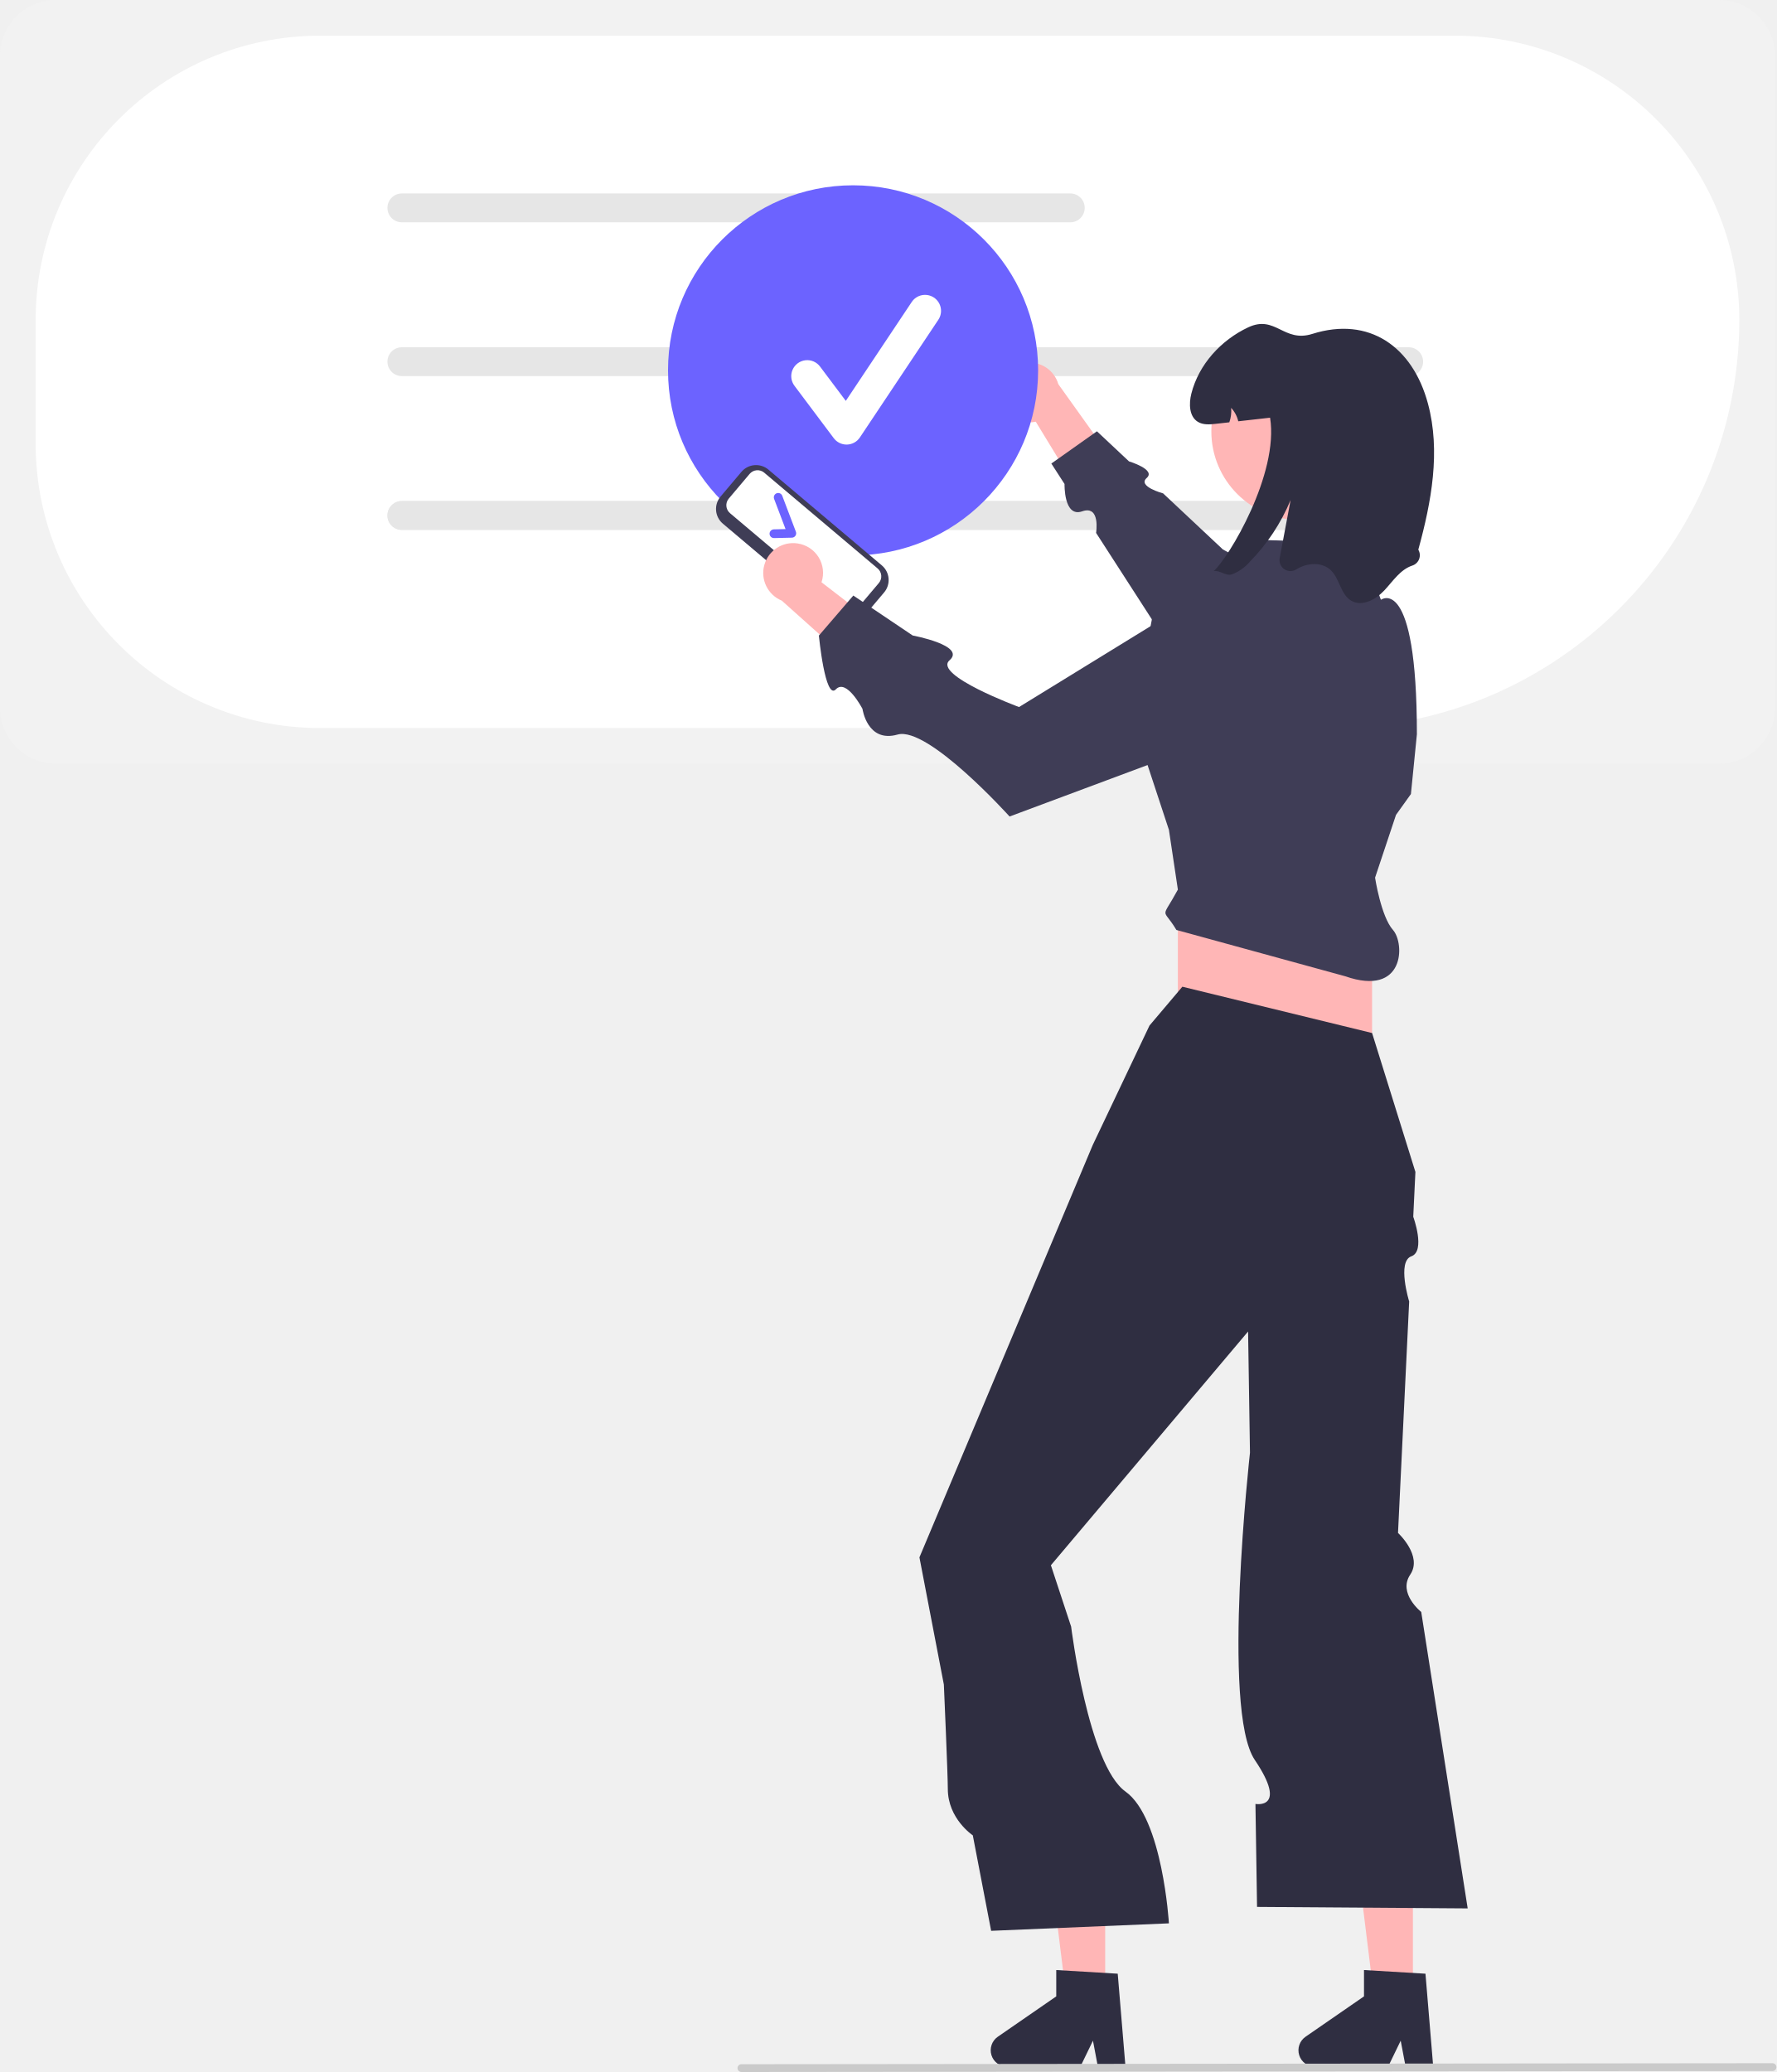
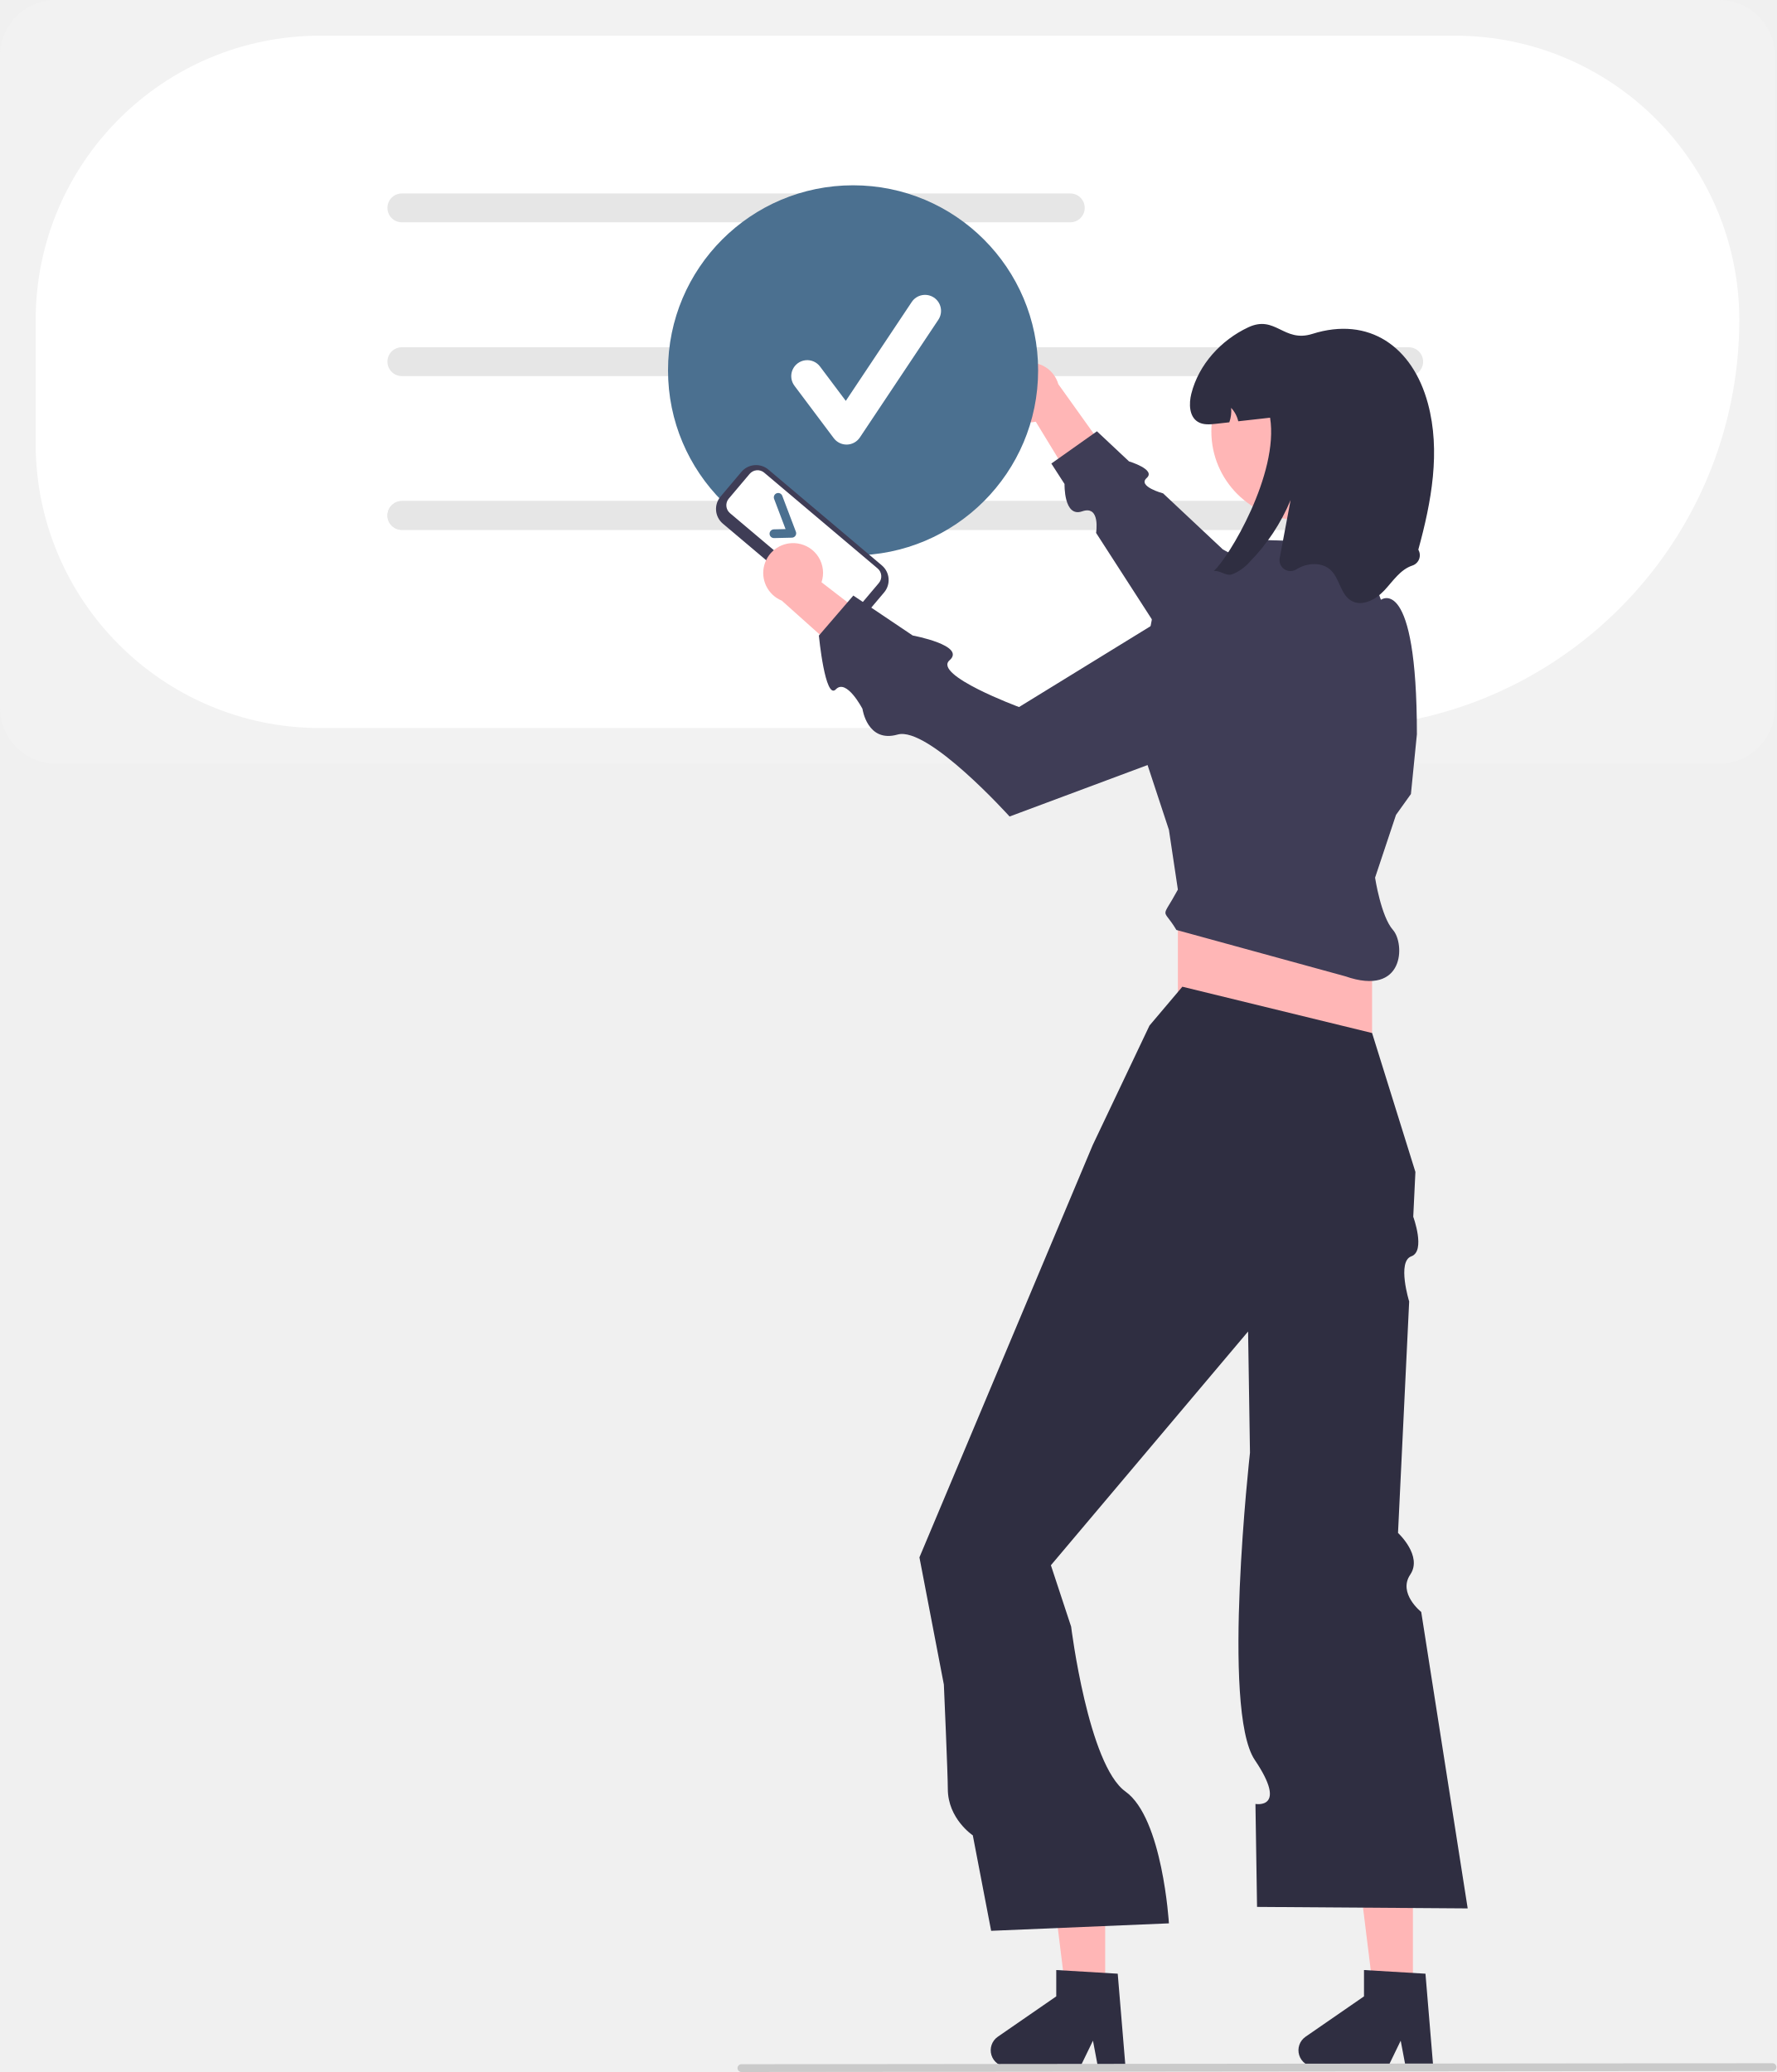
<svg xmlns="http://www.w3.org/2000/svg" width="543.219" height="633.601" viewBox="0 0 543.219 633.601" role="img" artist="Katerina Limpitsouni" source="https://undraw.co/">
  <path d="M854.052,366.728H345.482a17.112,17.112,0,0,1-17.092-17.092V150.291a17.112,17.112,0,0,1,17.092-17.092H854.052a17.112,17.112,0,0,1,17.092,17.092V349.636A17.112,17.112,0,0,1,854.052,366.728Z" transform="translate(-328.3903 -133.1994)" fill="#f2f2f2" />
  <path d="M735.442,355.827H426.21a87.014,87.014,0,0,1-86.916-86.916V231.026a87.015,87.015,0,0,1,86.916-86.917h347.118a87.015,87.015,0,0,1,86.916,86.917A124.943,124.943,0,0,1,735.442,355.827Z" transform="translate(-328.3903 -133.1994)" fill="#fff" />
  <path d="M655.673,201.175H451.267a4.408,4.408,0,1,1,0-8.816H655.673a4.408,4.408,0,0,1,0,8.816Z" transform="translate(-328.3903 -133.1994)" fill="#e6e6e6" />
  <path d="M759.147,248.206H451.267a4.408,4.408,0,1,1,0-8.816H759.147a4.408,4.408,0,0,1,0,8.816Z" transform="translate(-328.3903 -133.1994)" fill="#e6e6e6" />
  <path d="M759.147,295.237H451.267a4.408,4.408,0,1,1,0-8.816H759.147a4.408,4.408,0,0,1,0,8.816Z" transform="translate(-328.3903 -133.1994)" fill="#e6e6e6" />
  <path d="M759.147,295.237H451.267a4.408,4.408,0,1,1,0-8.816H759.147a4.408,4.408,0,0,1,0,8.816Z" transform="translate(-328.3903 -133.1994)" fill="#e6e6e6" />
  <path d="M634.103,253.604a9.088,9.088,0,0,0,11.007,8.547l16.811,27.578,7.155-15.182L652.015,250.686a9.138,9.138,0,0,0-17.912,2.918Z" transform="translate(-328.3903 -133.1994)" fill="#ffb6b6" />
  <path d="M760.255,332.64,702.323,301.216,684.05,284.072s-7.944-2.127-5.02-4.71-5.408-5.074-5.408-5.074l-9.809-9.203L649.873,274.948l4.034,6.253s-.278,10.352,5.393,8.361,4.254,6.594,4.254,6.594l33.85,52.471Z" transform="translate(-328.3903 -133.1994)" fill="#3f3d56" />
-   <circle cx="260.855" cy="113.249" r="56.586" fill="#6c63ff" />
+   <circle cx="260.855" cy="113.249" r="56.586" fill="#4B7090" />
  <polygon points="432.044 611.601 420.278 611.601 414.679 566.219 432.044 566.219 432.044 611.601" fill="#ffb6b6" />
  <path d="M766.644,765.186h-8.438l-1.506-7.966-3.857,7.966H730.465a5.031,5.031,0,0,1-2.859-9.17l17.871-12.342V735.62l18.797,1.122Z" transform="translate(-328.3903 -133.1994)" fill="#2f2e41" />
  <polygon points="337.942 611.601 326.176 611.601 320.577 566.219 337.942 566.219 337.942 611.601" fill="#ffb6b6" />
  <path d="M672.542,765.186h-8.438l-1.506-7.966L658.741,765.186H636.363a5.031,5.031,0,0,1-2.859-9.17l17.871-12.342V735.62l18.797,1.122Z" transform="translate(-328.3903 -133.1994)" fill="#2f2e41" />
  <rect x="360.175" y="268.381" width="59.385" height="67.607" fill="#ffb6b6" />
  <path d="M689.936,434.927l-10.05,11.877L662.527,483.349,618.788,587.418l-9.25,22.009,7.47,38.907s1.209,27.411,1.209,31.898c0,9.136,7.641,14.198,7.641,14.198l5.606,29.198,54.36-2.284s-1.897-32.185-13.282-40.303-16.619-50.429-16.619-50.429l-6.186-18.772,60.298-71.478.389,24.985.188,12.093s-8.83,78.656,1.463,93.921.21,13.469.21,13.469l.49,31.488,64.41.457L762.976,626.121s-7.215-5.697-3.355-11.424-3.742-12.741-3.742-12.741l3.41-70.772s-3.775-12.224.665-13.813.583-12.101.583-12.101l.66-13.698-13.247-42.483Z" transform="translate(-328.3903 -133.1994)" fill="#2f2e41" />
  <path d="M748.864,401.581l6.395-19.186,4.568-6.395,1.827-18.272c0-49.335-11.004-41.12-11.004-41.12l-6.354-17.351-29.236-.914L696.331,316.158l-15.531,5.482-6.082,31.602,11.107,33.721,2.741,18.272c-5.228,9.652-4.786,5.087-.457,12.334l51.619,14.161c18.272,6.395,18.272-10.05,14.608-14.161C750.672,413.458,748.864,401.581,748.864,401.581Z" transform="translate(-328.3903 -133.1994)" fill="#3f3d56" />
  <circle cx="397.511" cy="131.907" r="27.102" fill="#ffb6b6" />
  <path d="M699.506,307.834" transform="translate(-328.3903 -133.1994)" fill="#2f2e41" />
  <path d="M762.084,301.284a3.329,3.329,0,0,1-1.855,4.87c-3.636,1.206-5.875,4.723-8.487,7.537-2.604,2.805-6.797,5.135-10.123,3.225-3.316-1.9-3.545-6.752-6.322-9.383-2.704-2.558-7.199-2.248-10.379-.302l-.095.058a3.351,3.351,0,0,1-5.127-3.41q1.671-8.887,3.34-17.772a59.761,59.761,0,0,1-12.507,18.912,13.757,13.757,0,0,1-5.427,3.819c-1.9.603-3.746-1.361-5.591-1.005,4.586-4.011,20.008-29.72,17.249-46.905q-4.865.548-9.73,1.096A8.943,8.943,0,0,0,704.855,257.924a10.51,10.51,0,0,1-.557,4.413c-1.352.155-2.713.302-4.066.457-1.882.21-3.929.393-5.546-.594-2.695-1.644-2.777-5.536-2.01-8.606,2.248-8.926,9.063-16.39,17.404-20.3,8.341-3.901,10.808,4.787,19.597,2.01,17.359-5.482,30.661,3.892,35.348,21.287C768.963,271.181,766.104,286.666,762.084,301.284Z" transform="translate(-328.3903 -133.1994)" fill="#2f2e41" />
  <path d="M837.116,765.776H803.929l-.143-.259c-.424-.77-.834-1.585-1.217-2.423-3.418-7.318-4.863-15.688-6.138-23.073l-.96-5.566a3.437,3.437,0,0,1,5.41-3.362q7.565,5.505,15.136,10.999c1.911,1.391,4.094,3,6.184,4.739.202-.979.413-1.962.624-2.931a3.439,3.439,0,0,1,6.281-1.086l3.883,6.238c2.832,4.556,5.332,9.045,4.822,13.887a.756.756,0,0,1-.013.176,10.947,10.947,0,0,1-.563,2.331Z" transform="translate(-328.3903 -133.1994)" fill="#f0f0f0" />
  <path d="M870.425,766.493l-315.358.307a1.191,1.191,0,0,1,0-2.381l315.358-.307a1.191,1.191,0,0,1,0,2.381Z" transform="translate(-328.3903 -133.1994)" fill="#cacaca" />
  <path d="M584.101,322.609l-34.688-29.294a5.865,5.865,0,0,1-.696-8.257l6.384-7.56a5.865,5.865,0,0,1,8.257-.696l34.688,29.294a5.865,5.865,0,0,1,.696,8.257l-6.384,7.56A5.865,5.865,0,0,1,584.101,322.609Z" transform="translate(-328.3903 -133.1994)" fill="#3f3d56" />
  <path d="M551.234,285.668a3.161,3.161,0,0,0,.375,4.449l34.688,29.294a3.161,3.161,0,0,0,4.449-.375l6.384-7.56a3.161,3.161,0,0,0-.375-4.449l-34.688-29.294a3.161,3.161,0,0,0-4.449.375Z" transform="translate(-328.3903 -133.1994)" fill="#fff" />
-   <path d="M571.598,297.056a1.333,1.333,0,0,1-1.054.558l-5.45.125a1.334,1.334,0,1,1-.061-2.667l3.566-.082-3.511-9.265a1.334,1.334,0,0,1,2.494-.945l4.18,11.028a1.334,1.334,0,0,1-.141,1.218Z" transform="translate(-328.3903 -133.1994)" fill="#6c63ff" />
+   <path d="M571.598,297.056a1.333,1.333,0,0,1-1.054.558l-5.45.125a1.334,1.334,0,1,1-.061-2.667l3.566-.082-3.511-9.265a1.334,1.334,0,0,1,2.494-.945l4.18,11.028a1.334,1.334,0,0,1-.141,1.218Z" transform="translate(-328.3903 -133.1994)" fill="#4B7090" />
  <path d="M572.297,299.384a9.088,9.088,0,0,1,7.3,11.871l25.586,19.709-15.87,5.461-21.864-19.554a9.138,9.138,0,0,1,4.848-17.489Z" transform="translate(-328.3903 -133.1994)" fill="#ffb6b6" />
  <path d="M705.505,309.129l-65.509,40.278s-26.413-9.773-21.251-14.297-11.271-7.583-11.271-7.583l-18.153-12.213-10.534,12.242s1.919,19.885,5.185,16.442,8.147,5.963,8.147,5.963,1.443,10.502,10.739,7.859S637.101,382.882,637.101,382.882l80.622-30.069Z" transform="translate(-328.3903 -133.1994)" fill="#3f3d56" />
  <path d="M587.255,269.147a4.891,4.891,0,0,1-3.913-1.957l-11.998-15.997a4.892,4.892,0,1,1,7.827-5.87l7.849,10.465,20.16-30.24a4.892,4.892,0,0,1,8.141,5.427l-23.996,35.994a4.894,4.894,0,0,1-3.935,2.177C587.346,269.146,587.301,269.147,587.255,269.147Z" transform="translate(-328.3903 -133.1994)" fill="#fff" />
</svg>
